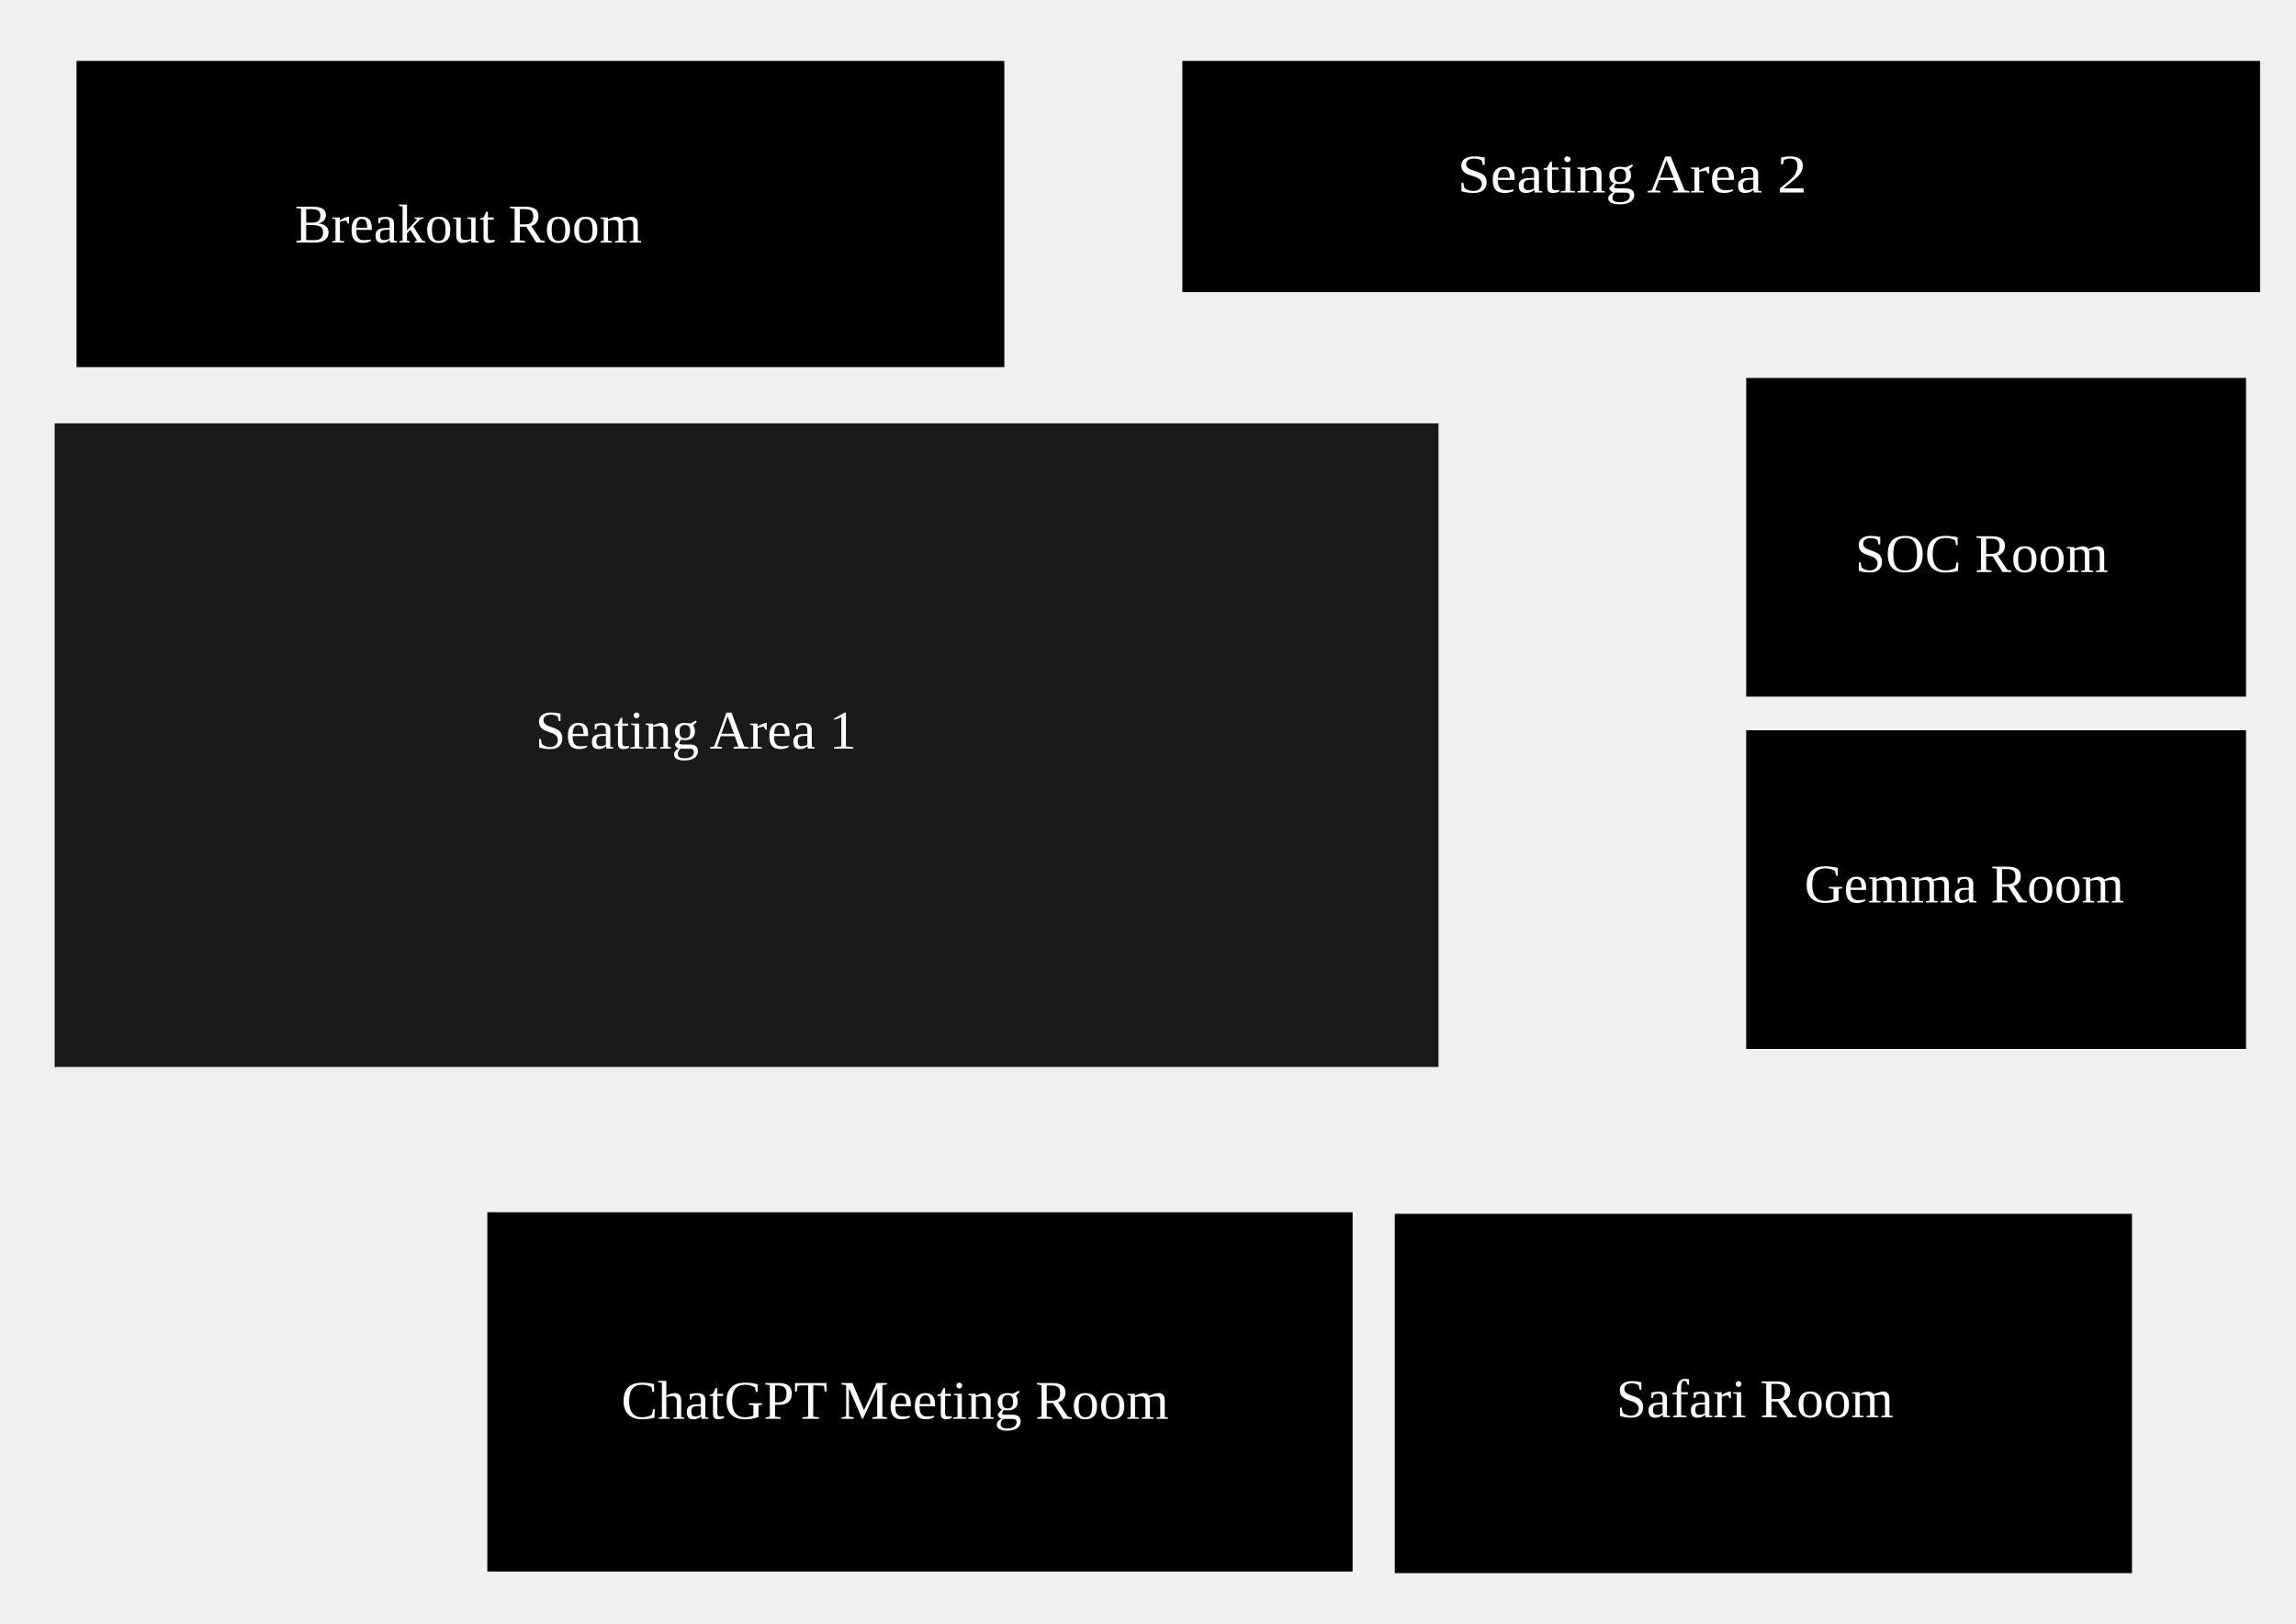
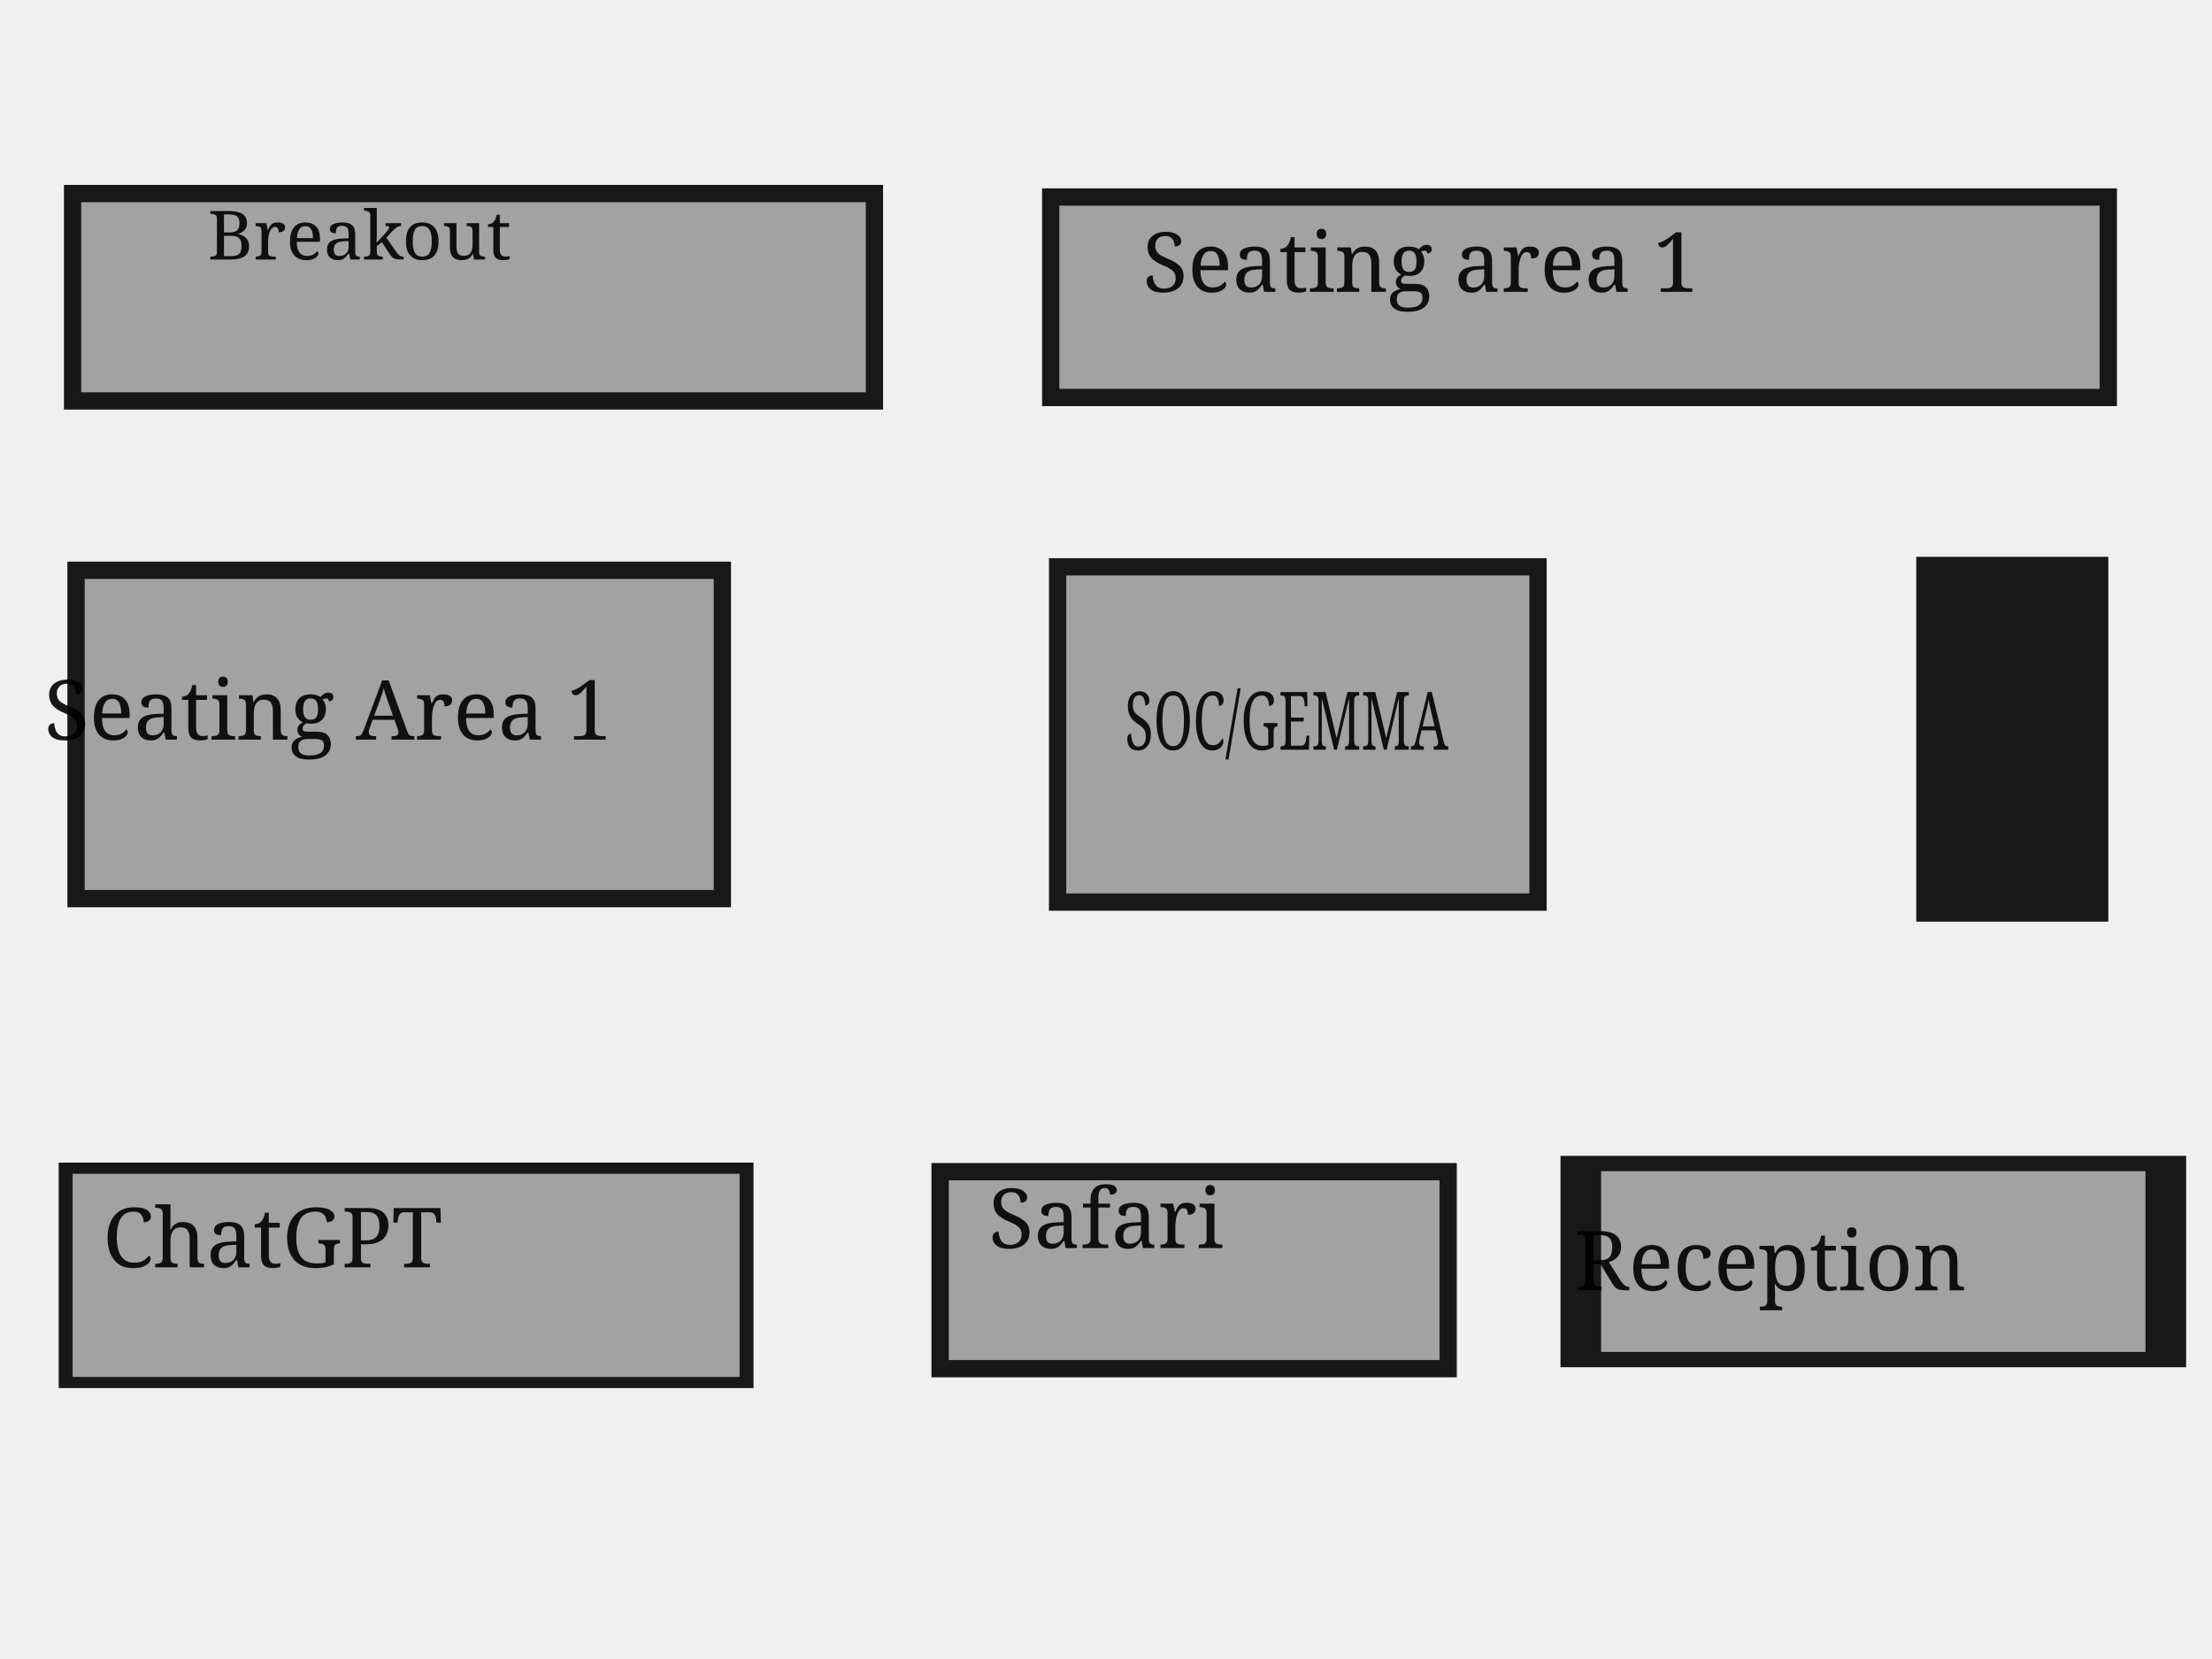
- <svg xmlns="http://www.w3.org/2000/svg" width="297mm" height="210mm" viewBox="0 0 297 210" version="1.1" id="svg1">
-   <defs id="defs1">
-     <rect x="77.889" y="763.619" width="41.235" height="242.831" id="rect10" />
-   </defs>
-   <g id="layer1">
-     <g id="g22" transform="rotate(90,141.8327,141.8327)">
-       <rect style="fill:#000000;stroke-width:0.265" id="rect2" width="46.469" height="111.931" x="156.784" y="108.698" />
-       <text xml:space="preserve" style="font-size:7.056px;text-align:start;writing-mode:lr-tb;direction:ltr;text-anchor:start;fill:#ffffff;stroke-width:0.265" x="-203.299" y="183.499" id="text15" transform="rotate(-90)">
-         <tspan id="tspan15" style="stroke-width:0.265" x="-203.299" y="183.499">ChatGPT Meeting Room</tspan>
-       </text>
-     </g>
-     <g id="g21" transform="rotate(90,142.4388,142.6408)">
-       <rect style="fill:#000000;stroke-width:0.265" id="rect3" width="46.469" height="95.363" x="156.784" y="9.294" />
-       <text xml:space="preserve" style="font-size:7.056px;text-align:start;writing-mode:lr-tb;direction:ltr;text-anchor:start;fill:#ffffff;stroke-width:0.265" x="-76.013" y="183.095" id="text16" transform="rotate(-90)">
-         <tspan id="tspan16" style="stroke-width:0.265" x="-76.013" y="183.095">Safari Room</tspan>
-       </text>
-     </g>
-     <g id="g20" transform="rotate(90,151.9347,151.02)">
-       <rect style="fill:#000000;stroke-width:0.265" id="rect4" width="41.216" height="64.653" x="95.363" y="12.42" />
-       <text xml:space="preserve" style="font-size:7.056px;text-align:start;writing-mode:lr-tb;direction:ltr;text-anchor:start;fill:#ffffff;stroke-width:0.265" x="-69.548" y="117.634" id="text14" transform="rotate(-90)">
-         <tspan id="tspan14" style="stroke-width:0.265" x="-69.548" y="117.634">Gemma Room</tspan>
-       </text>
-     </g>
-     <g id="g19" transform="rotate(90,152.9449,150.106)">
-       <rect style="fill:#000000;stroke-width:0.265" id="rect6" width="41.216" height="64.653" x="51.722" y="12.516" />
-       <text xml:space="preserve" style="font-size:7.056px;text-align:start;writing-mode:lr-tb;direction:ltr;text-anchor:start;fill:#ffffff;stroke-width:0.265" x="-63.082" y="76.822" id="text13" transform="rotate(-90)">
-         <tspan id="tspan13" style="stroke-width:0.265" x="-63.082" y="76.822">SOC Room</tspan>
-       </text>
-     </g>
-     <g id="g17" transform="rotate(90,147.6918,149.1061)">
-       <rect style="fill:#1a1a1a;stroke-width:0.265" id="rect7" width="83.241" height="179.008" x="53.339" y="110.718" />
-       <text xml:space="preserve" style="font-size:7.056px;text-align:start;writing-mode:lr-tb;direction:ltr;text-anchor:start;fill:#ffffff;stroke-width:0.265" x="-227.543" y="95.409" id="text12" transform="rotate(-90)">
-         <tspan id="tspan12" style="stroke-width:0.265" x="-227.543" y="95.409">Seating Area 1</tspan>
-       </text>
-     </g>
-     <g id="g18" transform="matrix(0,1,-1.088328,0,306.4258,0.60611)">
-       <rect style="fill:#000000;stroke-width:0.265" id="rect9" width="29.902" height="128.094" x="7.273" y="12.931" />
-       <text xml:space="preserve" style="font-size:7.056px;text-align:start;writing-mode:lr-tb;direction:ltr;text-anchor:start;fill:#ffffff;stroke-width:0.265" x="-108.339" y="24.291" id="text11" transform="rotate(-90)">
-         <tspan id="tspan11" style="stroke-width:0.265" x="-108.339" y="24.291">Seating Area 2</tspan>
-       </text>
-     </g>
-     <g id="g16" transform="rotate(90,149.1061,150.5204)">
-       <rect style="fill:#000000;stroke-width:0.349" id="rect1" width="39.6" height="120.012" x="6.465" y="169.714" />
-       <text xml:space="preserve" style="font-size:7.056px;text-align:start;writing-mode:lr-tb;direction:ltr;text-anchor:start;fill:#ffffff;stroke-width:0.265" x="-261.486" y="29.948" id="text10" transform="rotate(-90)">
-         <tspan id="tspan10" style="stroke-width:0.265" x="-261.486" y="29.948">Breakout Room</tspan>
-       </text>
-     </g>
-   </g>
-   <g id="layer2">
-     <path style="fill:#000000;stroke-width:0.265;opacity:0" d="M 139.004,41.216 269.522,40.812" id="path3" />
-     <path style="fill:#000000;stroke-width:0.265;opacity:0" d="M 263.865,145.873 99.404,146.682" id="path4" />
-     <path style="fill:#000000;stroke-width:0.266;opacity:0" d="m 202.849,145.873 1e-5,-105.446" id="path5" />
+ <svg xmlns="http://www.w3.org/2000/svg" width="640" height="480">
+   <g class="layer">
+     <rect fill="#999999" height="60" id="svg_1" opacity="0.9" stroke="#000000" stroke-width="5" width="232" x="21" y="56" />
+     <rect fill="#999999" height="58" id="svg_2" opacity="0.9" stroke="#000000" stroke-width="5" transform="matrix(1 0 0 1 0 0)" width="306" x="304" y="57" />
+     <rect fill="#999999" height="95" id="svg_3" opacity="0.9" stroke="#000000" stroke-width="5" transform="matrix(1 0 0 1 0 0)" width="187" x="22" y="165" />
+     <rect fill="#999999" height="96" id="svg_4" opacity="0.9" stroke="#000000" stroke-width="5" transform="matrix(0.807377 0 0 0.645833 3.65984 119.708)" width="244" x="19" y="338" />
+     <rect fill="#999999" height="57" id="svg_5" opacity="0.9" stroke="#000000" stroke-width="5" transform="matrix(1 0 0 1 -30 5)" width="147" x="302" y="334" />
+     <rect fill="#999999" height="64" id="svg_6" opacity="0.9" stroke="#000000" stroke-width="5" transform="matrix(2.35088 0 0 0.886216 -863.824 11.3997)" width="72" x="562" y="367" />
+     <rect fill="#999999" height="97" id="svg_7" opacity="0.9" stroke="#000000" stroke-width="5" width="139" x="306" y="164" />
+     <text fill="#000000" font-family="Serif" font-size="24" id="svg_8" opacity="0.9" stroke="#000000" stroke-width="0" text-anchor="middle" transform="matrix(0.840802 0 0 0.818365 22.4429 14.528)" x="97" xml:space="preserve" y="74">Breakout</text>
+     <text fill="#000000" font-family="Serif" font-size="24" id="svg_9" opacity="0.9" stroke="#000000" stroke-width="0" style="cursor: move;" text-anchor="middle" x="95" xml:space="preserve" y="214">Seating Area 1</text>
+     <text fill="#000000" font-family="Serif" font-size="24" id="svg_11" opacity="0.9" stroke="#000000" stroke-width="0" text-anchor="middle" x="78.89" xml:space="preserve" y="366.67">ChatGPT</text>
+     <text fill="#000000" font-family="Serif" font-size="24" id="svg_12" opacity="0.9" stroke="#000000" stroke-width="0" text-anchor="middle" x="320" xml:space="preserve" y="361.11">Safari</text>
+     <text fill="#000000" font-family="Serif" font-size="24" id="svg_13" opacity="0.9" stroke="#000000" stroke-width="0" text-anchor="middle" x="512.22" xml:space="preserve" y="373.33">Reception</text>
+     <text fill="#000000" font-family="Serif" font-size="24" id="svg_14" opacity="0.9" stroke="#000000" stroke-width="0" text-anchor="middle" x="411.11" xml:space="preserve" y="84.44">Seating area 1</text>
+     <text fill="#000000" font-family="Serif" font-size="19" id="svg_15" opacity="0.9" stroke="#000000" stroke-width="0" text-anchor="middle" transform="matrix(0.806794 0 0 1.22986 84.4657 -44.0899)" x="356.67" xml:space="preserve" y="212.22">SOC/GEMMA</text>
+     <rect fill="#000000" height="105.56" id="svg_16" opacity="0.9" stroke="#000000" stroke-width="0" width="55.56" x="554.44" y="161.11" />
  </g>
</svg>
